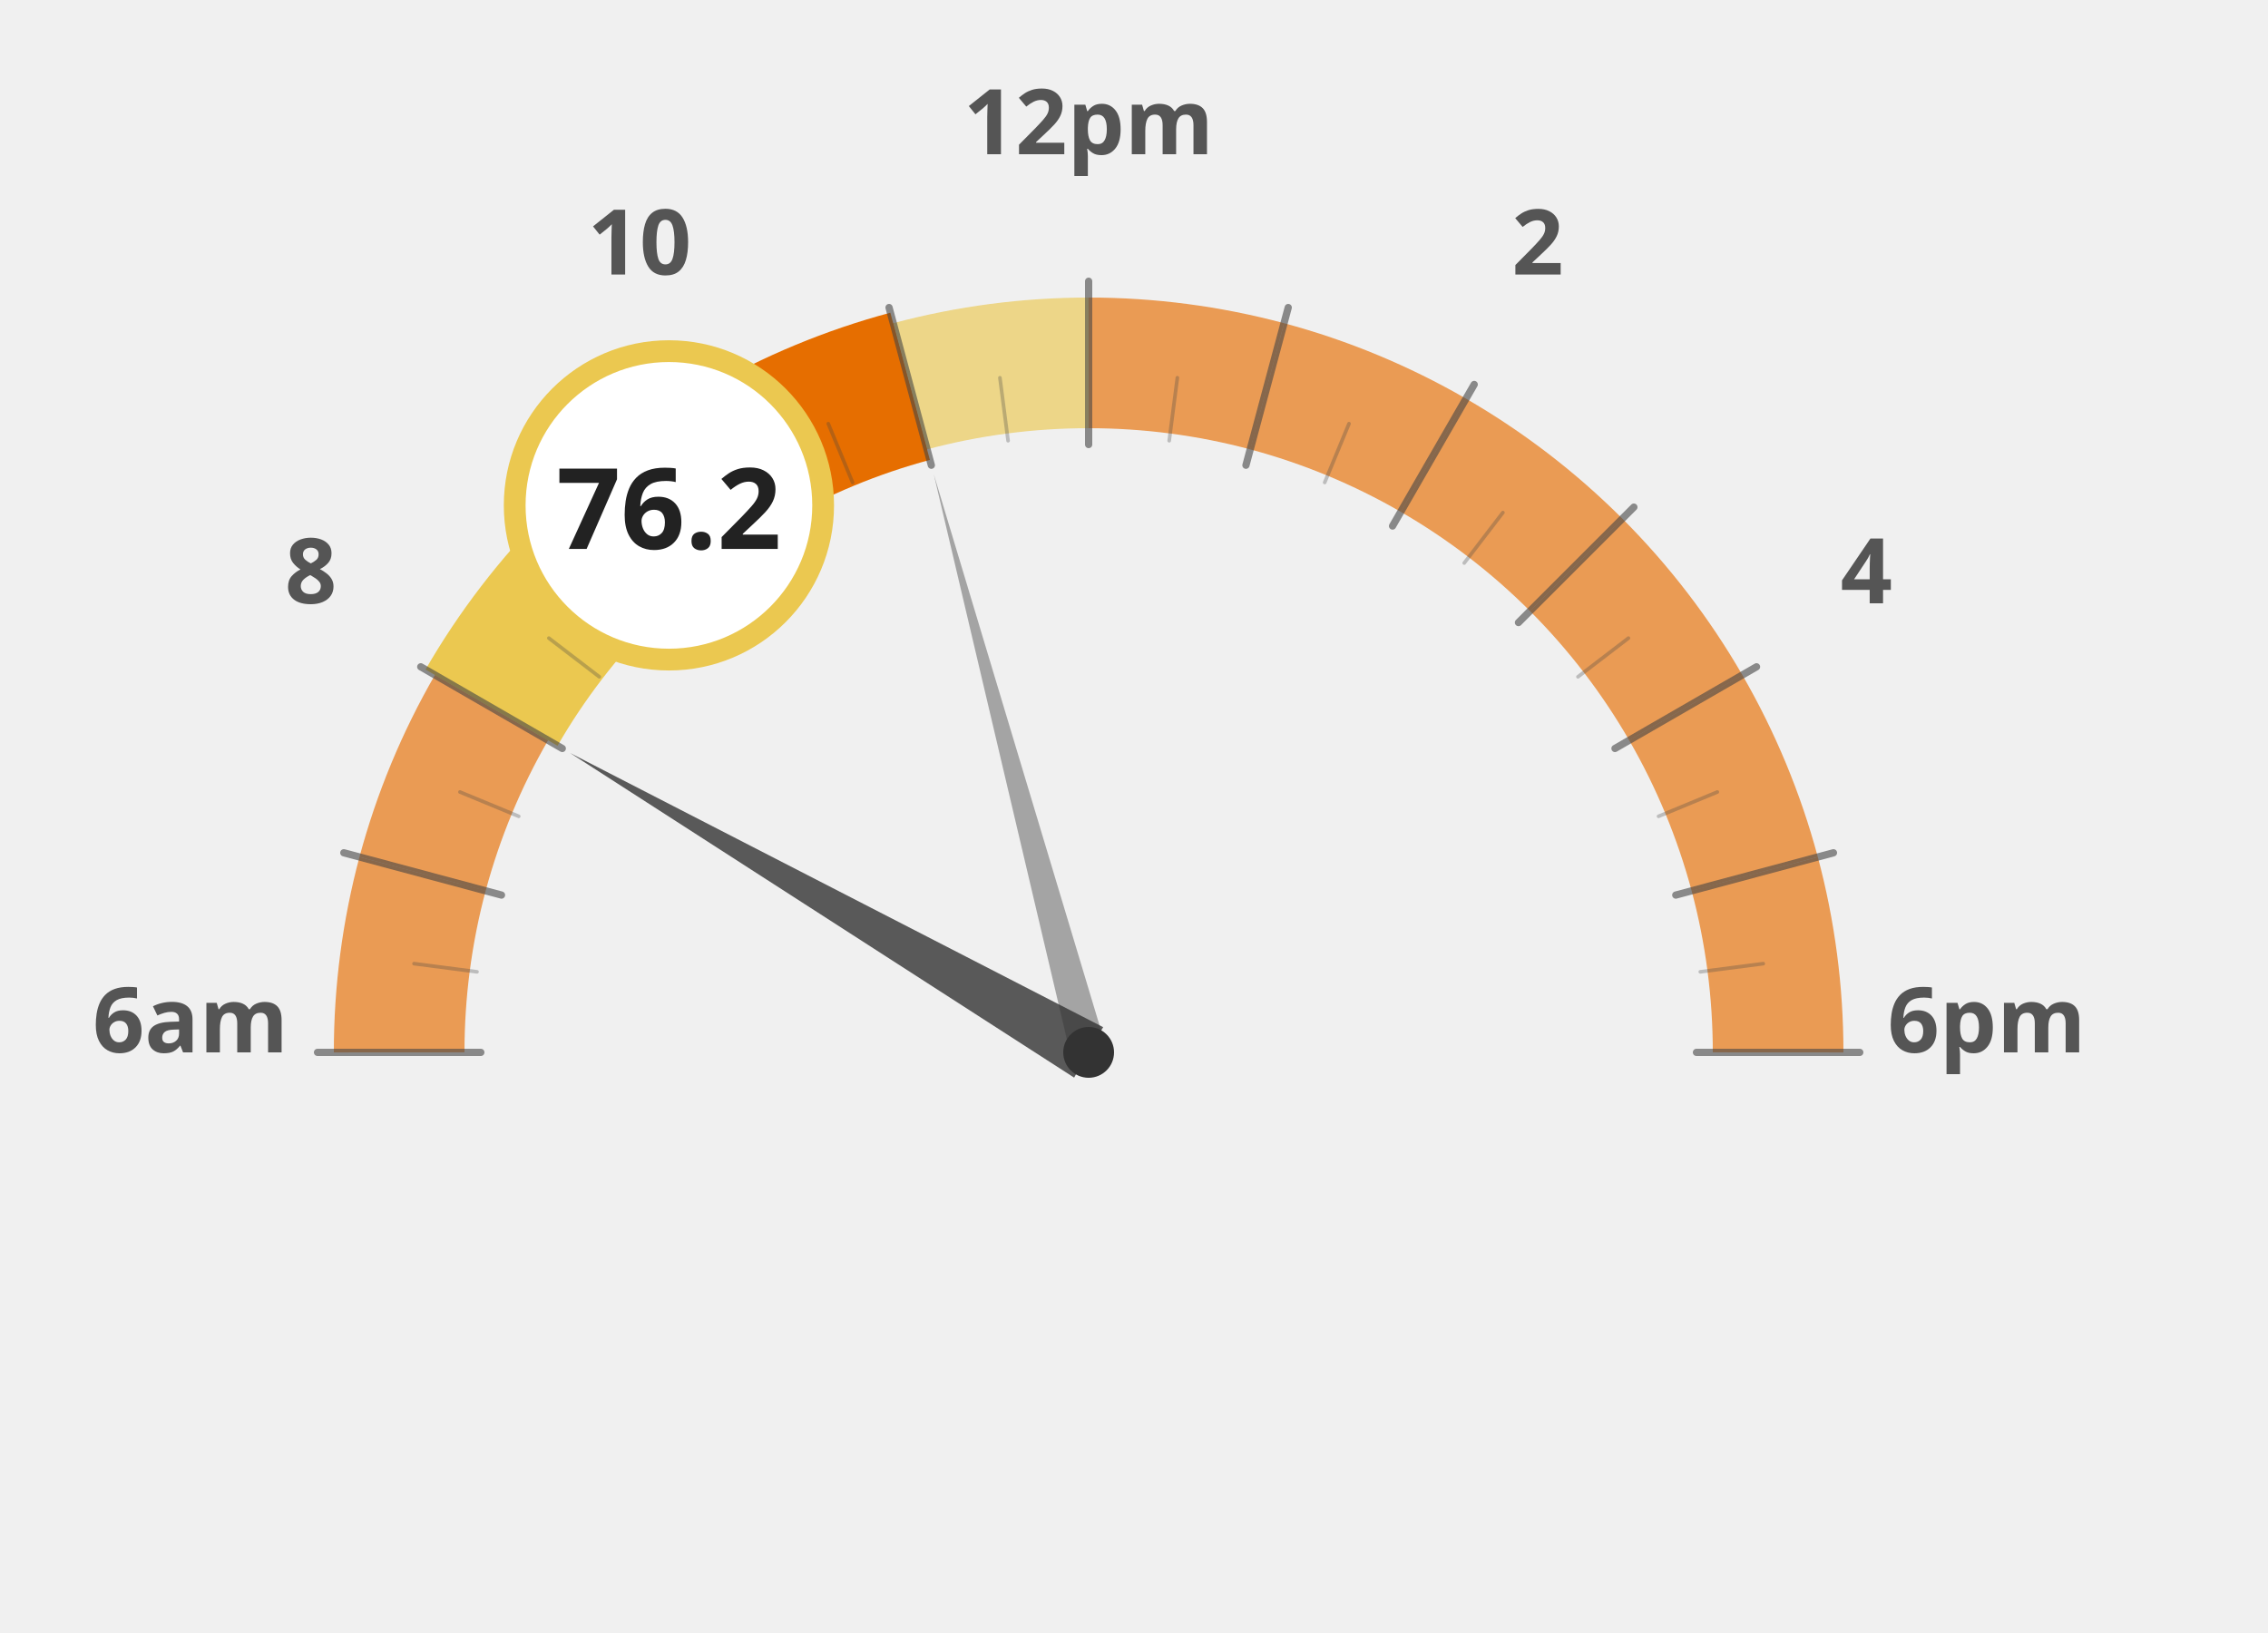
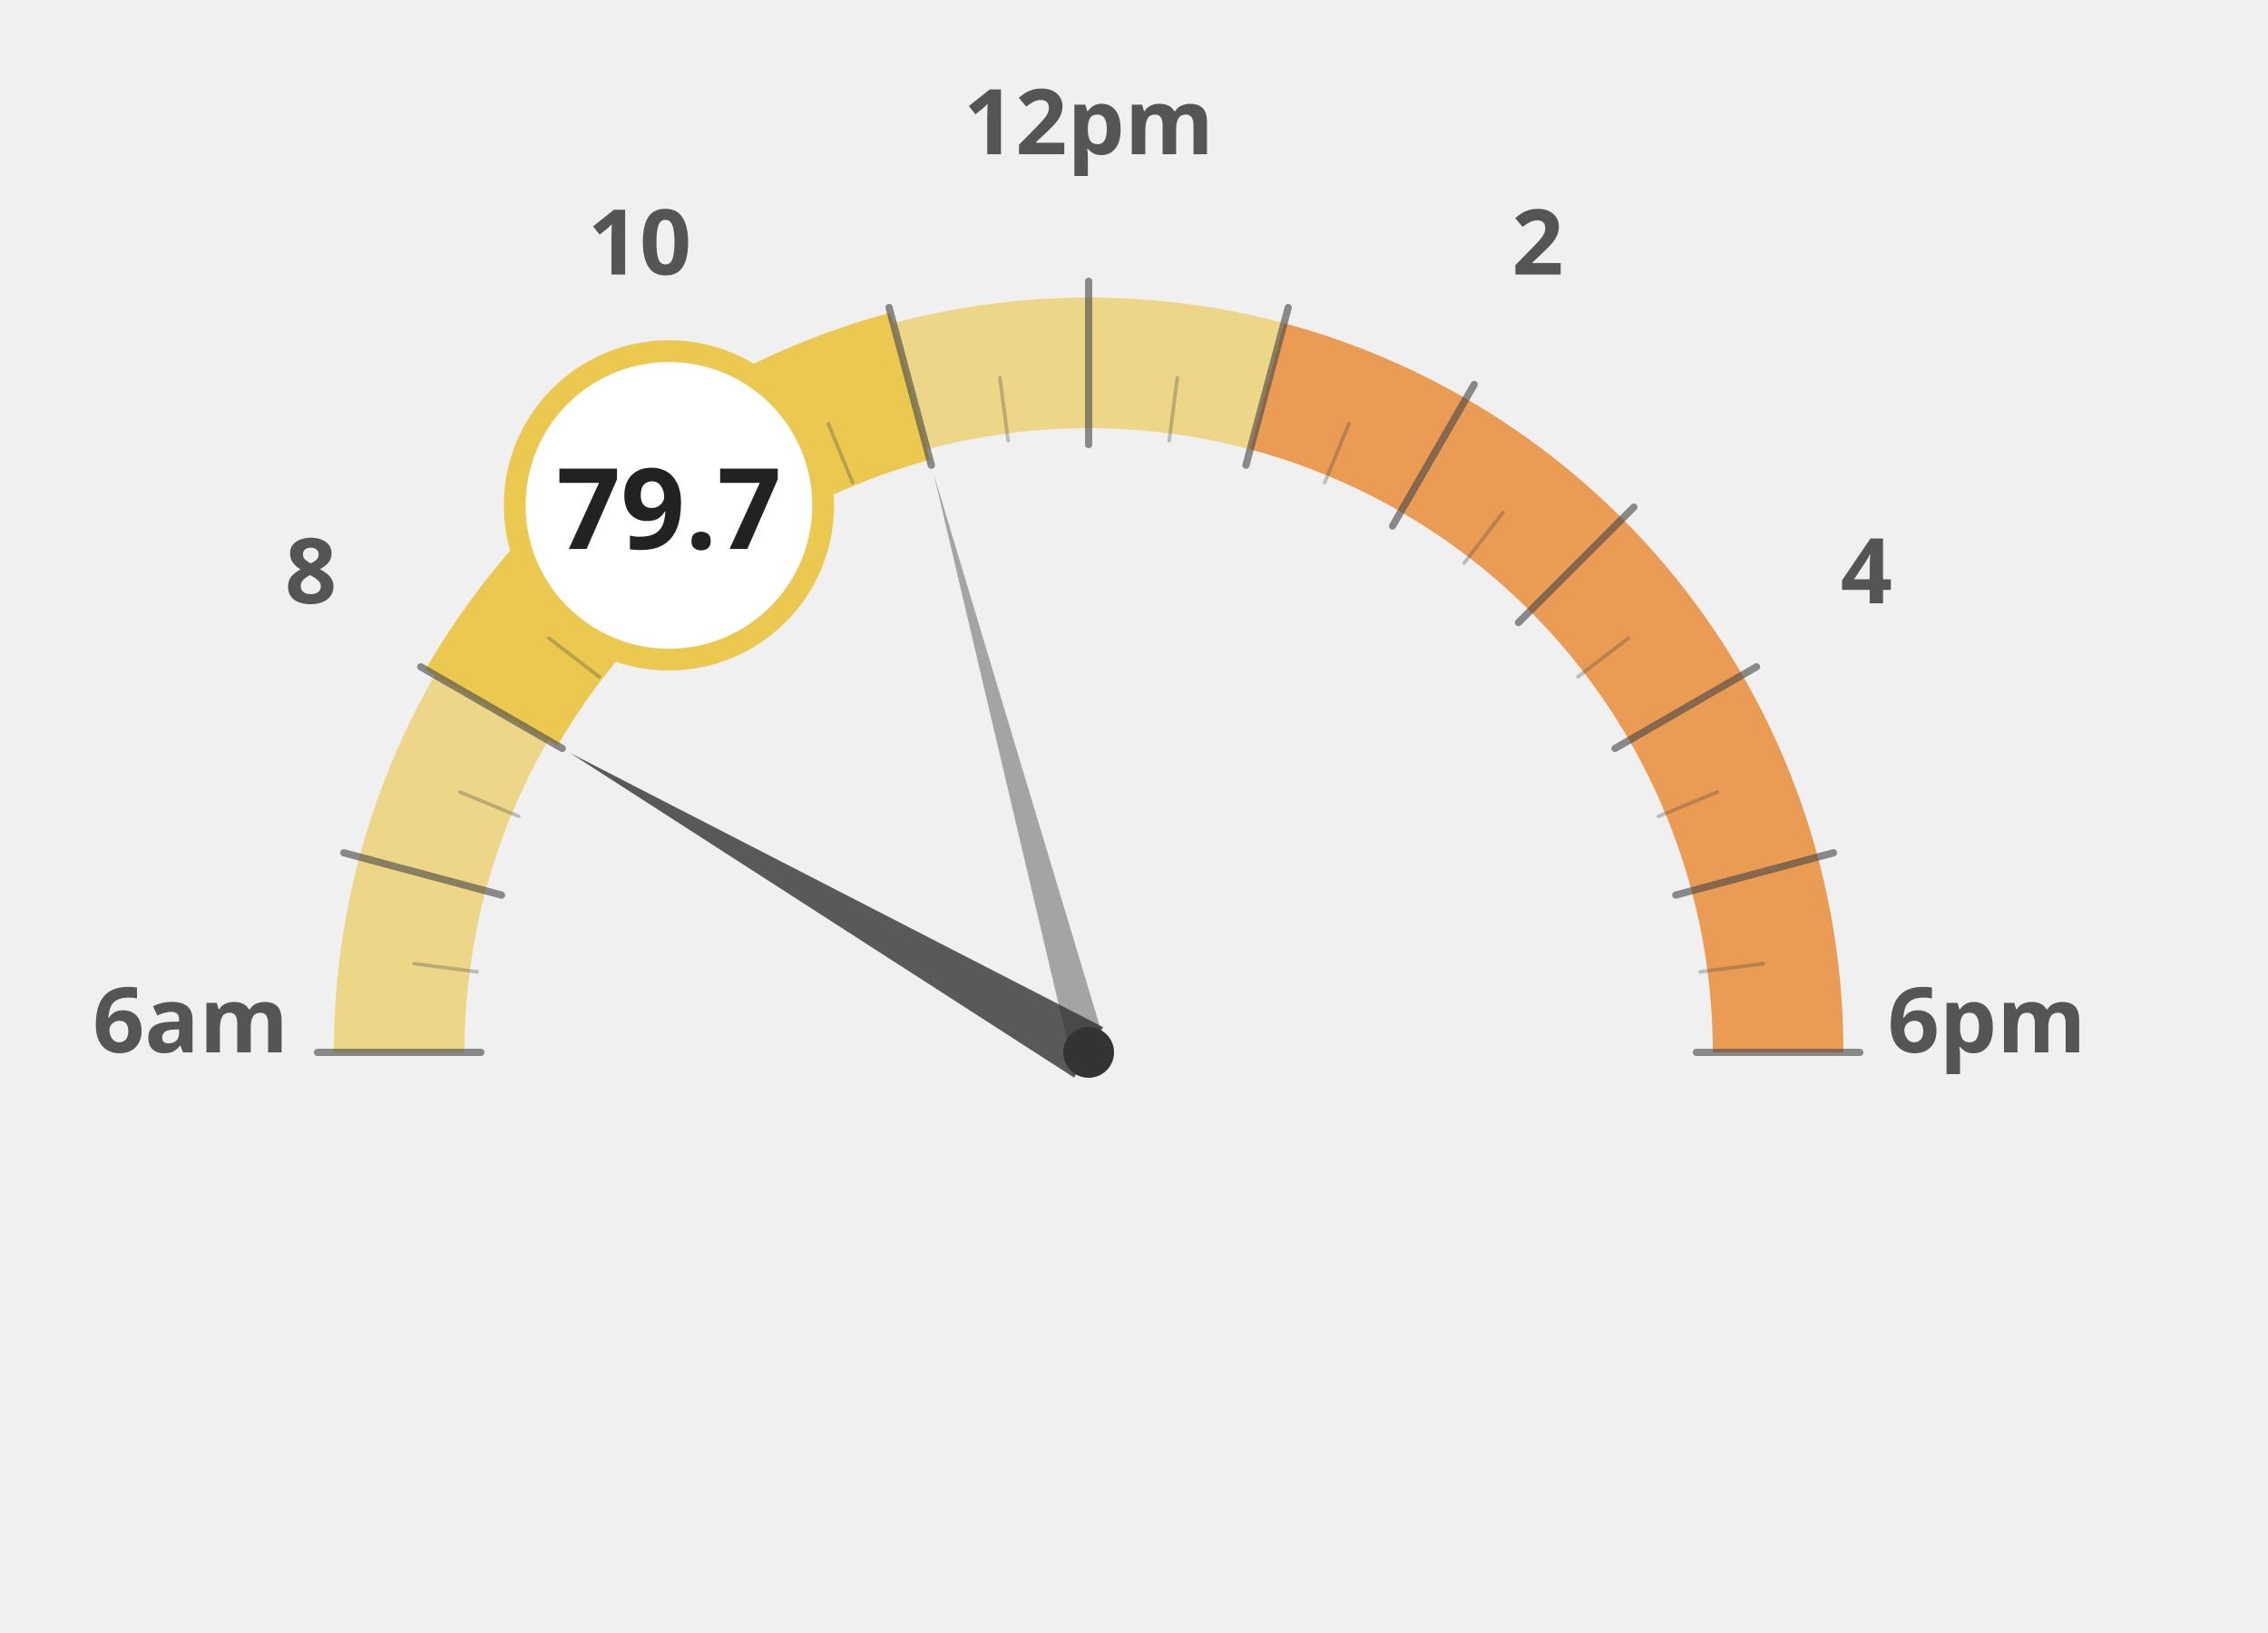
<svg xmlns="http://www.w3.org/2000/svg" width="100%" height="100%" viewBox="0 0 1250 900">
  <g transform="translate(100, 100)">
-     <path d="M 120.0 480.0 A 380 380 0 0 1 132.9 381.6" fill="none" stroke="#e66e00" stroke-width="72" stroke-opacity="0.65" />
-     <path d="M 132.9 381.6 A 380 380 0 0 1 170.9 290.0" fill="none" stroke="#e66e00" stroke-width="72" stroke-opacity="0.65" />
+     <path d="M 120.0 480.0 A 380 380 0 0 1 132.9 381.6" fill="none" stroke="#ebc850" stroke-width="72" stroke-opacity="0.65" />
+     <path d="M 132.9 381.6 A 380 380 0 0 1 170.9 290.0" fill="none" stroke="#ebc850" stroke-width="72" stroke-opacity="0.65" />
    <path d="M 170.9 290.0 A 380 380 0 0 1 231.3 211.3" fill="none" stroke="#ebc850" stroke-width="72" stroke-opacity="1.0" />
    <path d="M 231.3 211.3 A 380 380 0 0 1 310.0 150.9" fill="none" stroke="#ebc850" stroke-width="72" stroke-opacity="1.0" />
-     <path d="M 310.0 150.9 A 380 380 0 0 1 401.6 112.9" fill="none" stroke="#e66e00" stroke-width="72" stroke-opacity="1.0" />
+     <path d="M 310.0 150.9 A 380 380 0 0 1 401.6 112.9" fill="none" stroke="#ebc850" stroke-width="72" stroke-opacity="1.0" />
    <path d="M 401.6 112.9 A 380 380 0 0 1 500.0 100.0" fill="none" stroke="#ebc850" stroke-width="72" stroke-opacity="0.65" />
-     <path d="M 500.0 100.0 A 380 380 0 0 1 598.4 112.9" fill="none" stroke="#e66e00" stroke-width="72" stroke-opacity="0.65" />
+     <path d="M 500.0 100.0 A 380 380 0 0 1 598.4 112.9" fill="none" stroke="#ebc850" stroke-width="72" stroke-opacity="0.65" />
    <path d="M 598.4 112.9 A 380 380 0 0 1 690.0 150.9" fill="none" stroke="#e66e00" stroke-width="72" stroke-opacity="0.65" />
    <path d="M 690.0 150.9 A 380 380 0 0 1 768.7 211.3" fill="none" stroke="#e66e00" stroke-width="72" stroke-opacity="0.65" />
    <path d="M 768.7 211.3 A 380 380 0 0 1 829.1 290.0" fill="none" stroke="#e66e00" stroke-width="72" stroke-opacity="0.65" />
    <path d="M 829.1 290.0 A 380 380 0 0 1 867.1 381.6" fill="none" stroke="#e66e00" stroke-width="72" stroke-opacity="0.65" />
    <path d="M 867.1 381.6 A 380 380 0 0 1 880.0 480.0" fill="none" stroke="#e66e00" stroke-width="72" stroke-opacity="0.65" />
    <text x="5.0" y="480" text-anchor="middle" font-family="Montserrat, sans-serif" font-size="50" font-weight="900" fill="#555">6am</text>
    <text x="71.317" y="232.5" text-anchor="middle" font-family="Montserrat, sans-serif" font-size="50" font-weight="900" fill="#555">8</text>
    <text x="252.5" y="51.317" text-anchor="middle" font-family="Montserrat, sans-serif" font-size="50" font-weight="900" fill="#555">10</text>
    <text x="500" y="-15.0" text-anchor="middle" font-family="Montserrat, sans-serif" font-size="50" font-weight="900" fill="#555">12pm</text>
    <text x="747.5" y="51.317" text-anchor="middle" font-family="Montserrat, sans-serif" font-size="50" font-weight="900" fill="#555">2</text>
    <text x="928.683" y="232.5" text-anchor="middle" font-family="Montserrat, sans-serif" font-size="50" font-weight="900" fill="#555">4</text>
    <text x="995.0" y="480.0" text-anchor="middle" font-family="Montserrat, sans-serif" font-size="50" font-weight="900" fill="#555">6pm</text>
    <path d="M 170.9 290.0 A 380 380 0 0 1 231.3 211.3" fill="none" stroke="#ebc850" stroke-width="84" stroke-linecap="butt" />
    <path d="M 231.3 211.3 A 380 380 0 0 1 310.0 150.9" fill="none" stroke="#ebc850" stroke-width="84" stroke-linecap="butt" />
-     <path d="M 310.0 150.9 A 380 380 0 0 1 401.6 112.9" fill="none" stroke="#e66e00" stroke-width="84" stroke-linecap="butt" />
+     <path d="M 310.0 150.9 A 380 380 0 0 1 401.6 112.9" fill="none" stroke="#ebc850" stroke-width="84" stroke-linecap="butt" />
    <line x1="165.0" y1="480.0" x2="75.0" y2="480.0" stroke="#444" stroke-width="4" stroke-linecap="round" opacity="0.6" />
    <line x1="162.9" y1="435.6" x2="128.2" y2="431.1" stroke="#444" stroke-width="2" stroke-linecap="round" opacity="0.3" />
    <line x1="176.4" y1="393.3" x2="89.5" y2="370.0" stroke="#444" stroke-width="4" stroke-linecap="round" opacity="0.6" />
    <line x1="185.9" y1="349.9" x2="153.5" y2="336.5" stroke="#444" stroke-width="2" stroke-linecap="round" opacity="0.3" />
    <line x1="209.9" y1="312.5" x2="131.9" y2="267.5" stroke="#444" stroke-width="4" stroke-linecap="round" opacity="0.6" />
    <line x1="230.3" y1="273.0" x2="202.5" y2="251.7" stroke="#444" stroke-width="2" stroke-linecap="round" opacity="0.3" />
    <line x1="263.1" y1="243.1" x2="199.5" y2="179.5" stroke="#444" stroke-width="4" stroke-linecap="round" opacity="0.6" />
    <line x1="293.0" y1="210.3" x2="271.7" y2="182.5" stroke="#444" stroke-width="2" stroke-linecap="round" opacity="0.3" />
    <line x1="332.5" y1="189.9" x2="287.5" y2="111.9" stroke="#444" stroke-width="4" stroke-linecap="round" opacity="0.6" />
    <line x1="369.9" y1="165.9" x2="356.5" y2="133.5" stroke="#444" stroke-width="2" stroke-linecap="round" opacity="0.3" />
    <line x1="413.3" y1="156.4" x2="390.0" y2="69.5" stroke="#444" stroke-width="4" stroke-linecap="round" opacity="0.6" />
    <line x1="455.6" y1="142.9" x2="451.1" y2="108.2" stroke="#444" stroke-width="2" stroke-linecap="round" opacity="0.3" />
    <line x1="500.0" y1="145.0" x2="500.0" y2="55.0" stroke="#444" stroke-width="4" stroke-linecap="round" opacity="0.6" />
    <line x1="544.4" y1="142.9" x2="548.9" y2="108.2" stroke="#444" stroke-width="2" stroke-linecap="round" opacity="0.3" />
    <line x1="586.7" y1="156.4" x2="610.0" y2="69.5" stroke="#444" stroke-width="4" stroke-linecap="round" opacity="0.6" />
    <line x1="630.1" y1="165.9" x2="643.5" y2="133.5" stroke="#444" stroke-width="2" stroke-linecap="round" opacity="0.3" />
    <line x1="667.5" y1="189.9" x2="712.5" y2="111.9" stroke="#444" stroke-width="4" stroke-linecap="round" opacity="0.6" />
    <line x1="707.0" y1="210.3" x2="728.3" y2="182.5" stroke="#444" stroke-width="2" stroke-linecap="round" opacity="0.3" />
    <line x1="736.9" y1="243.1" x2="800.5" y2="179.5" stroke="#444" stroke-width="4" stroke-linecap="round" opacity="0.6" />
    <line x1="769.7" y1="273.0" x2="797.5" y2="251.7" stroke="#444" stroke-width="2" stroke-linecap="round" opacity="0.3" />
    <line x1="790.1" y1="312.5" x2="868.1" y2="267.5" stroke="#444" stroke-width="4" stroke-linecap="round" opacity="0.6" />
    <line x1="814.1" y1="349.9" x2="846.5" y2="336.5" stroke="#444" stroke-width="2" stroke-linecap="round" opacity="0.3" />
    <line x1="823.6" y1="393.3" x2="910.5" y2="370.0" stroke="#444" stroke-width="4" stroke-linecap="round" opacity="0.6" />
    <line x1="837.1" y1="435.6" x2="871.8" y2="431.1" stroke="#444" stroke-width="2" stroke-linecap="round" opacity="0.3" />
    <line x1="835.0" y1="480.0" x2="925.0" y2="480.0" stroke="#444" stroke-width="4" stroke-linecap="round" opacity="0.6" />
    <polygon points="214.2,315.0 492.0,493.9 508.0,466.1" fill="#333" opacity="0.8" />
    <polygon points="414.6,161.2 490.3,482.6 509.7,477.4" fill="#333" opacity="0.4" />
    <circle cx="500" cy="480" r="14" fill="#333" />
    <circle cx="268.671" cy="178.526" r="85" fill="white" stroke="#ebc850" stroke-width="12" />
-     <text x="268.671" y="202.526" text-anchor="middle" font-family="Montserrat, sans-serif" font-size="62" font-weight="800" fill="#222">76.2</text>
+     <text x="268.671" y="202.526" text-anchor="middle" font-family="Montserrat, sans-serif" font-size="62" font-weight="800" fill="#222">79.7</text>
  </g>
</svg>
